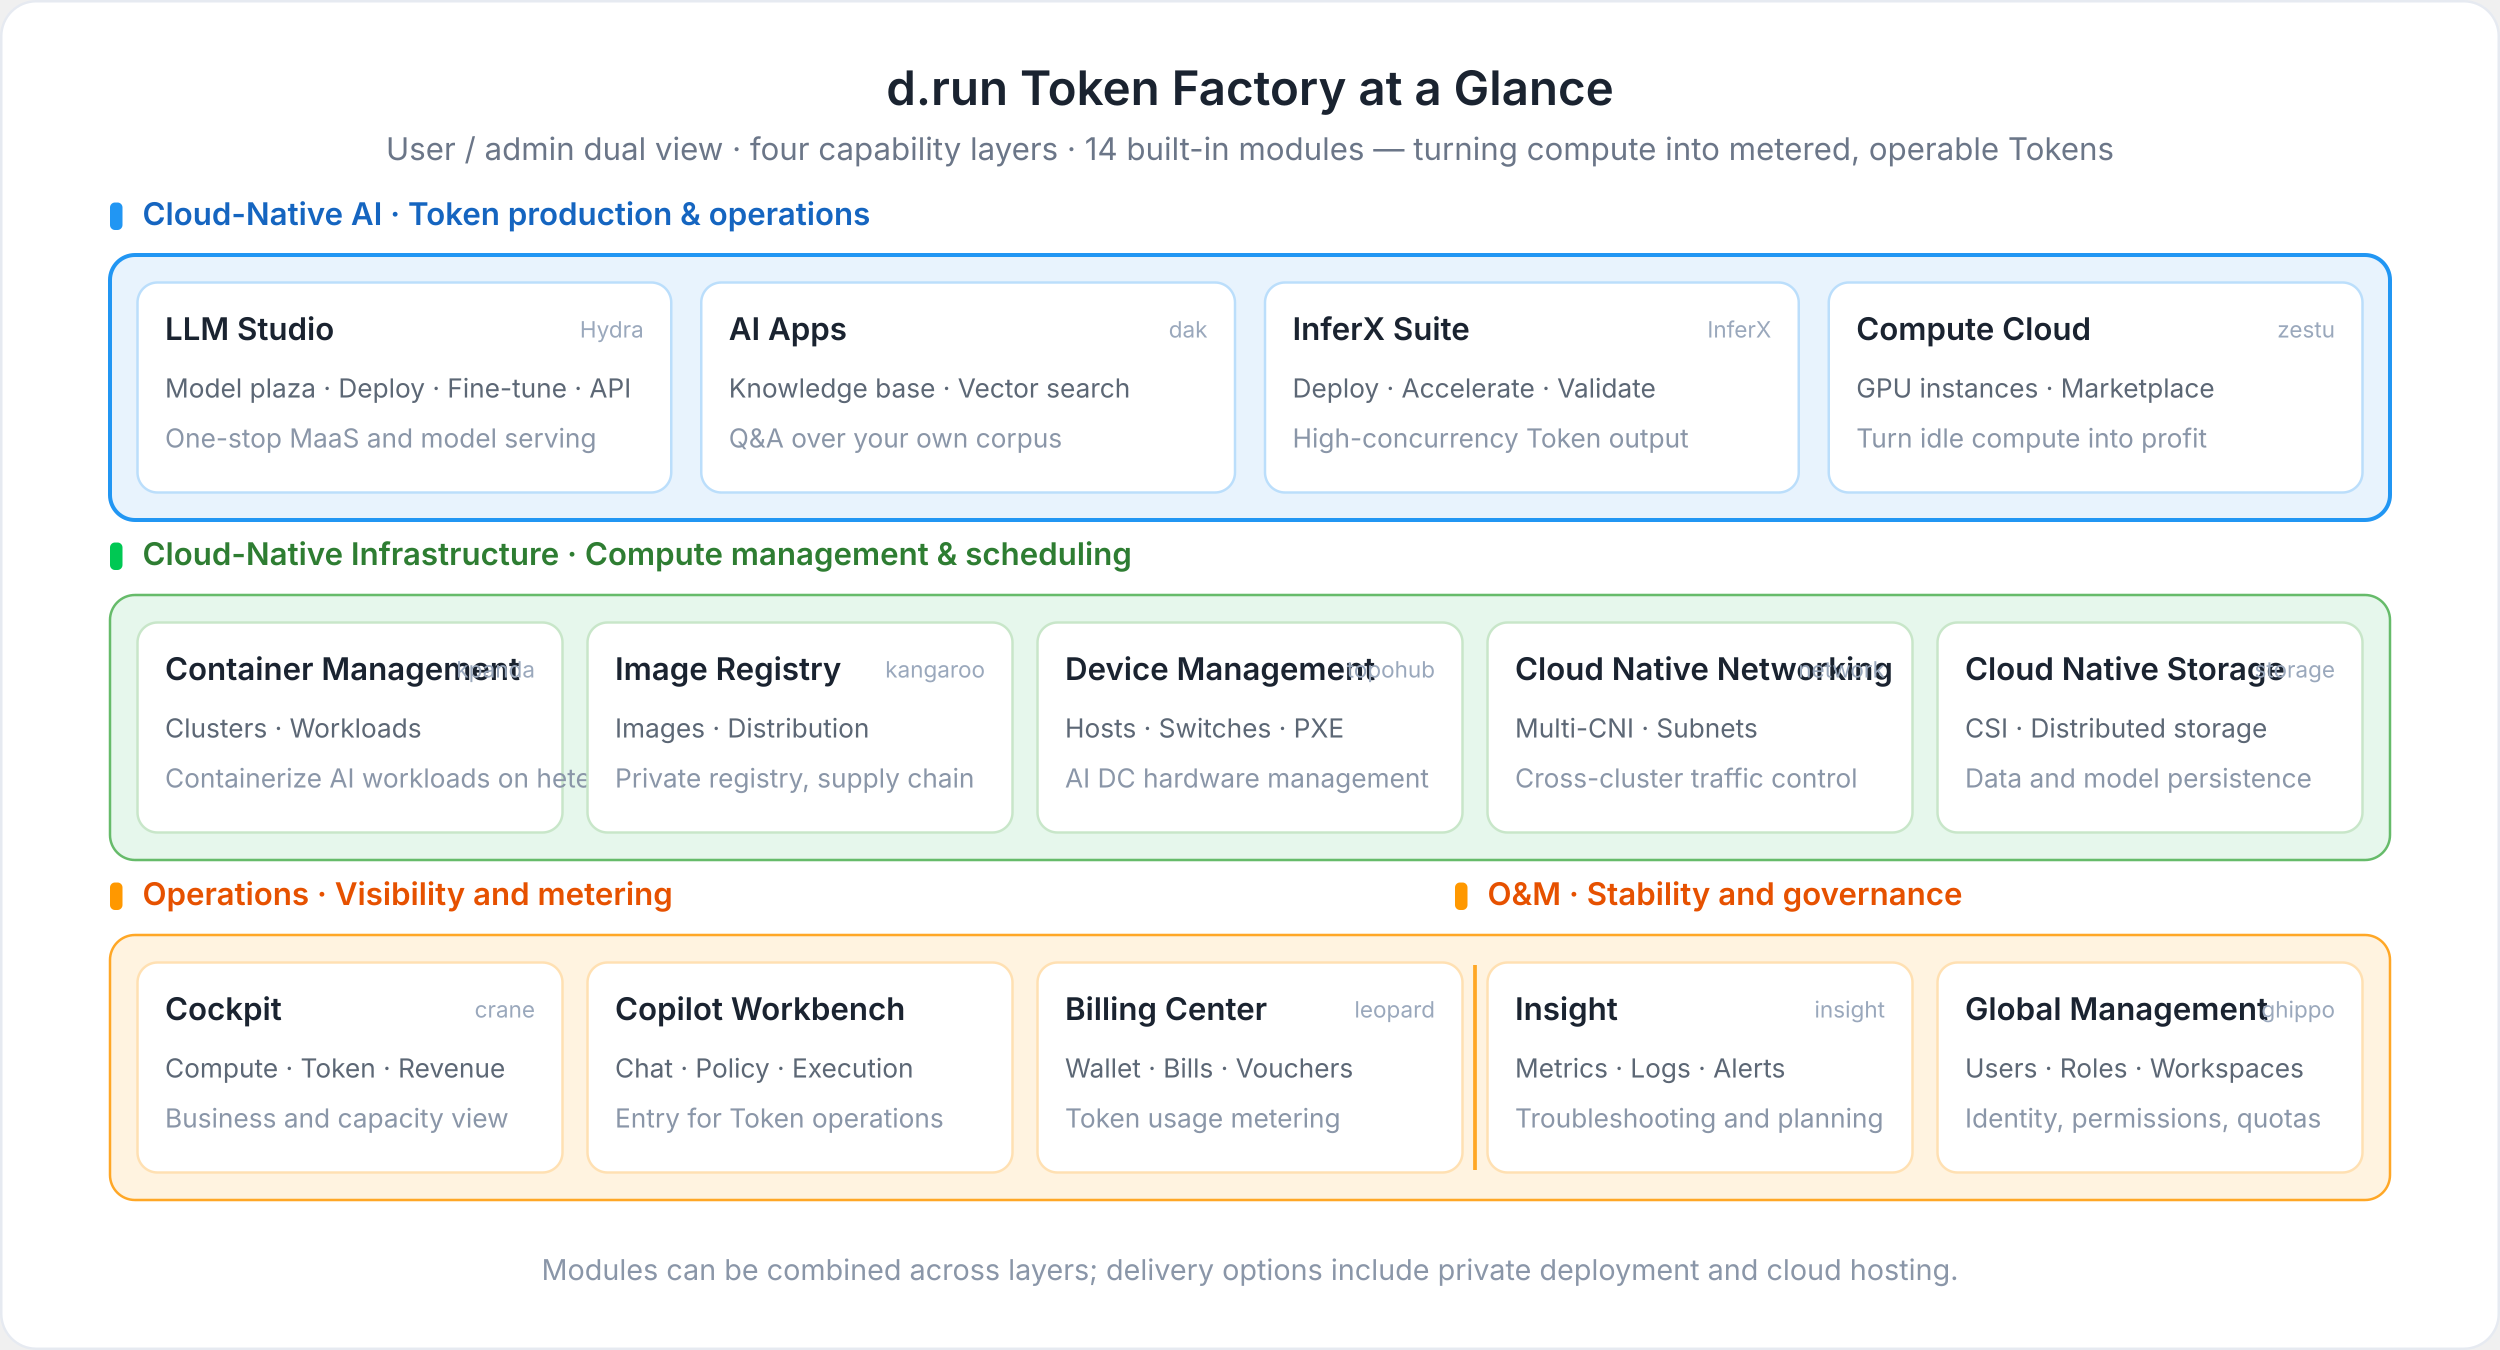
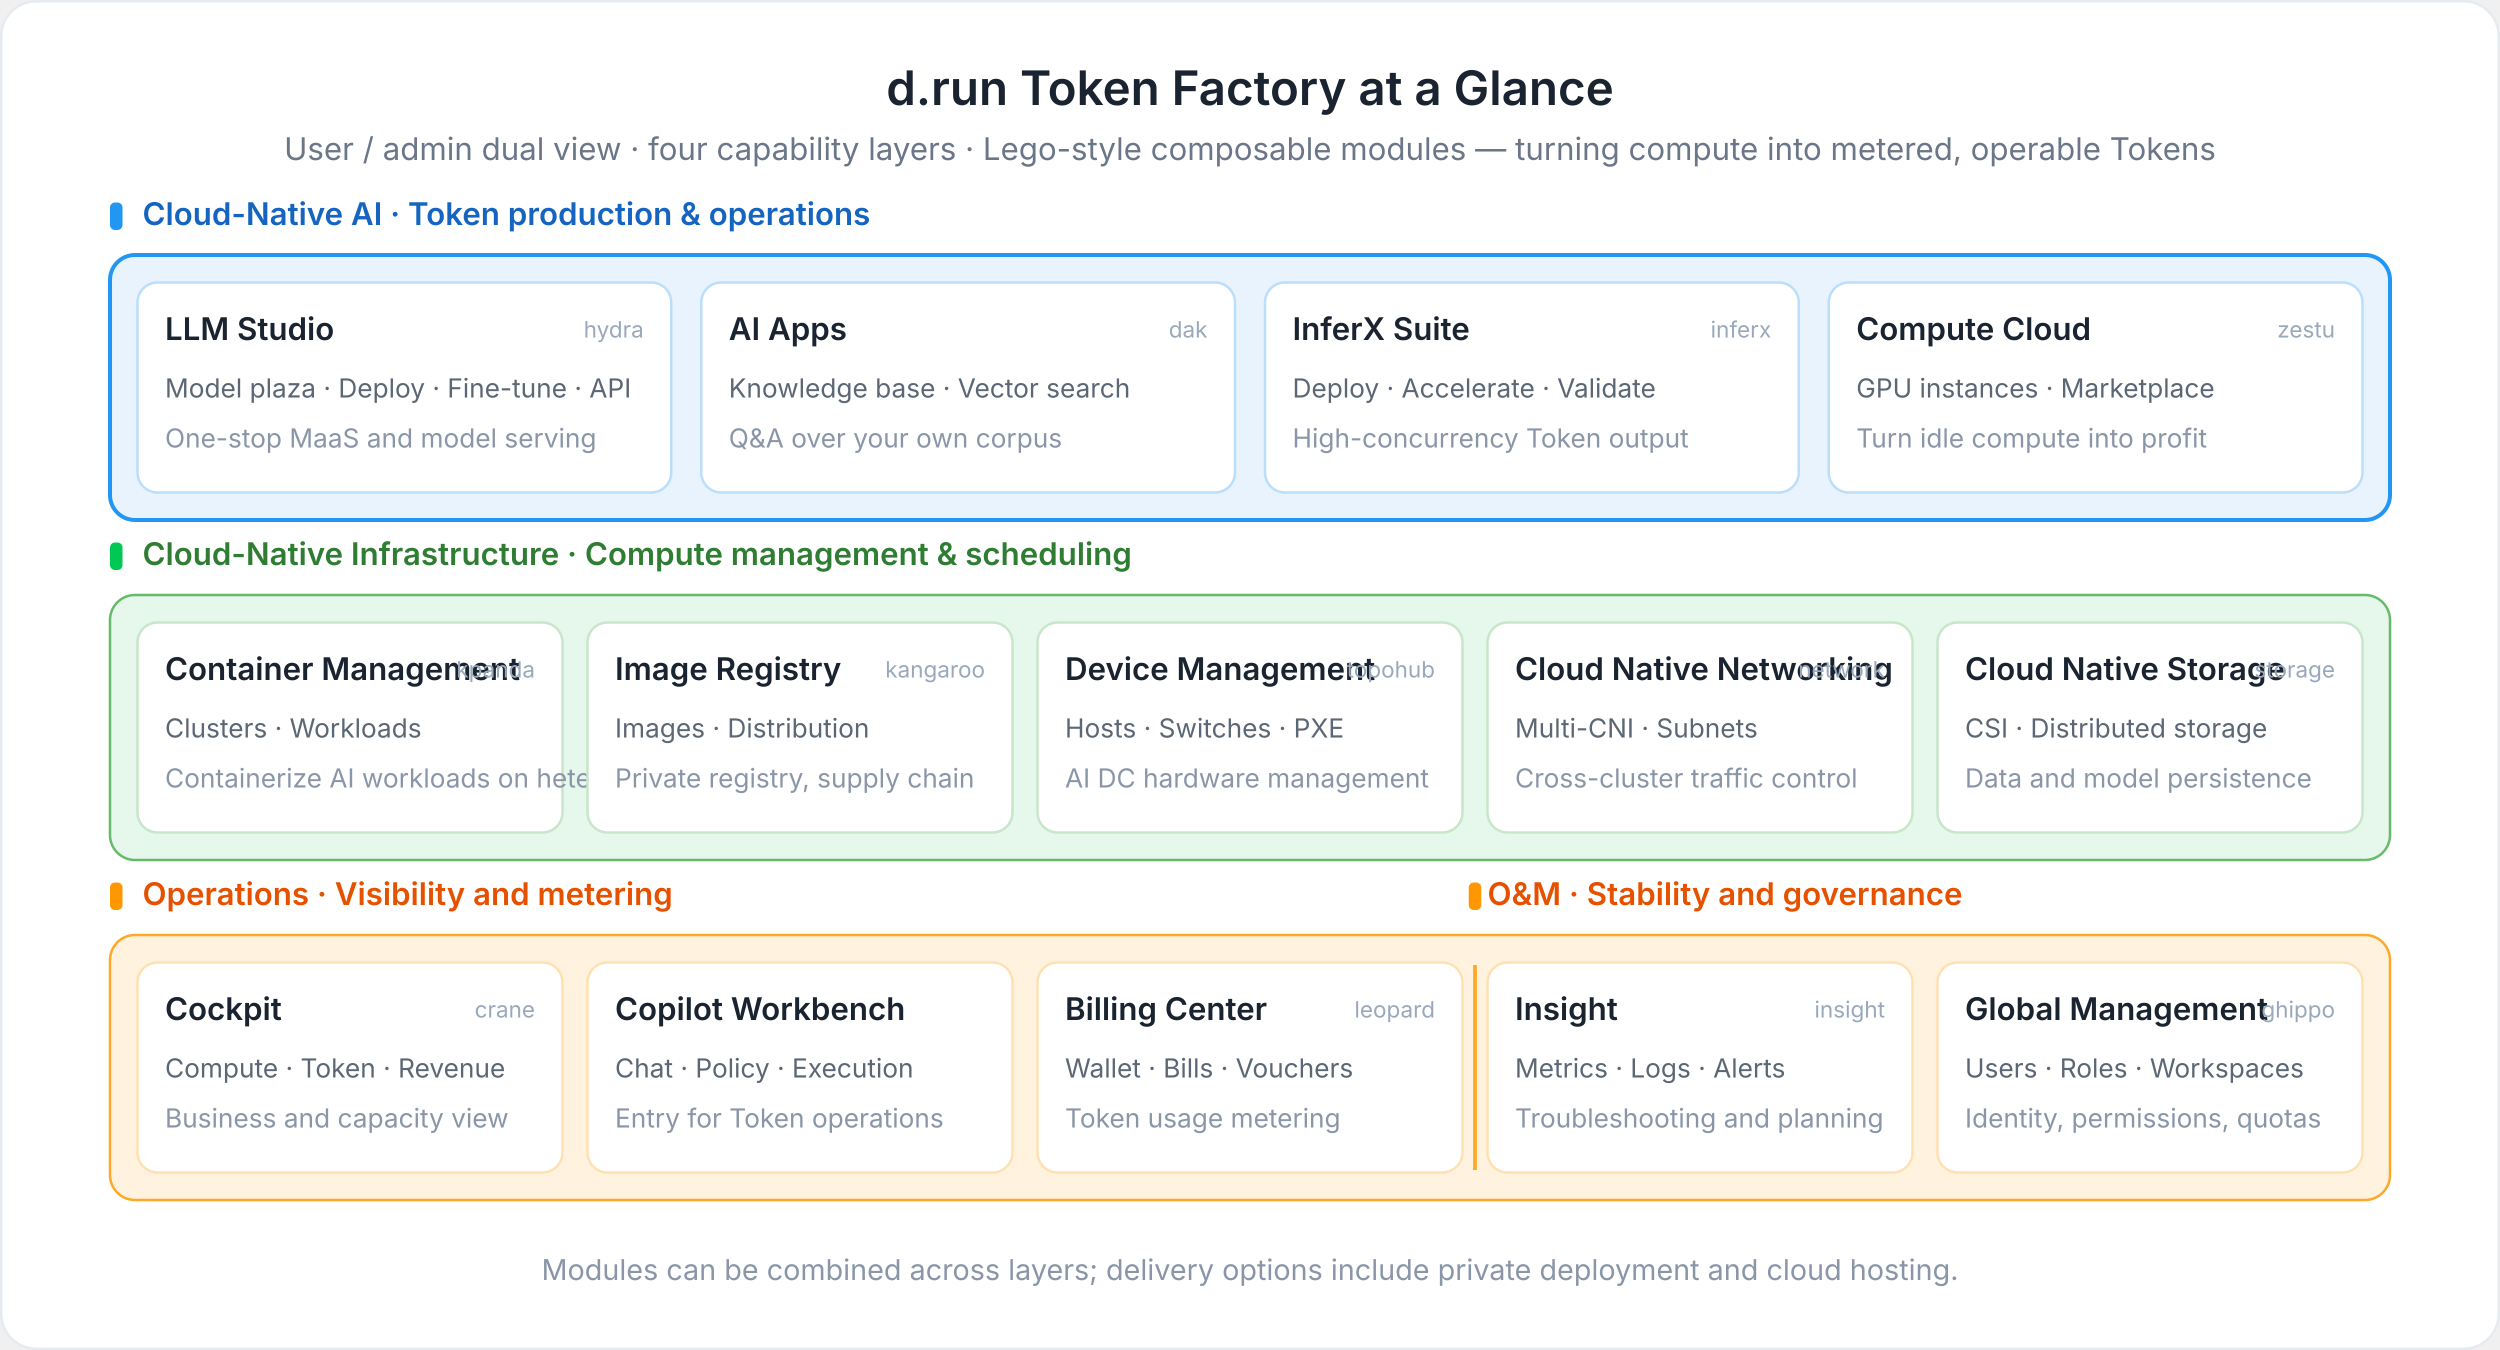
<svg xmlns="http://www.w3.org/2000/svg" width="1000" height="540" viewBox="0 0 1000 540" role="img" aria-labelledby="title desc">
  <style>
    /* Dark mode adaptation: site palette defaults to auto (follows OS). CSS rules override presentation attributes. */
    @media (prefers-color-scheme: dark) {
      /* outer card: transparent so it blends with the page background */
      rect[x="0.5"] { fill: rgba(255,255,255,0.015); stroke: #2e3540; }
      /* surfaces */
      [fill="#ffffff"]:not([x="0.5"]) { fill: #232936; }
      [fill="#e8f3fd"] { fill: #1c2838; }
      [fill="#e6f7ec"] { fill: #1b2c22; }
      [fill="#fff3e0"] { fill: #2b2519; }
      /* text */
      [fill="#1a2330"] { fill: #e6ebf2; }
      [fill="#6b7688"] { fill: #8b95a5; }
      [fill="#5c6775"] { fill: #b6bfcb; }
      [fill="#8a96a8"] { fill: #7e8794; }
      [fill="#9aa8bc"] { fill: #8291a8; }
      [fill="#1565c0"] { fill: #64b5f6; }
      [fill="#2e7d32"] { fill: #81c784; }
      [fill="#e65100"] { fill: #ffb74d; }
      /* strokes */
      [stroke="#2196f3"] { stroke: #42a5f5; }
      [stroke="#66bb6a"] { stroke: #4caf50; }
      [stroke="#ffa726"] { stroke: #ffb74d; }
      [stroke="#bbdefb"] { stroke: #2c4a6e; }
      [stroke="#c8e6c9"] { stroke: #2c5940; }
      [stroke="#ffe0b2"] { stroke: #5c4a26; }
    }
  </style>
  <rect x="0.5" y="0.5" width="999" height="539" rx="14" fill="#ffffff" stroke="#e6eaf1" />
  <text x="500" text-anchor="middle" y="42" font-family="-apple-system, 'PingFang SC', 'Microsoft YaHei', 'Segoe UI', sans-serif" font-size="19" font-weight="600" fill="#1a2330">d.run Token Factory at a Glance</text>
-   <text x="500" text-anchor="middle" y="64" font-family="-apple-system, 'PingFang SC', 'Microsoft YaHei', 'Segoe UI', sans-serif" font-size="12.5" fill="#6b7688">User / admin dual view · four capability layers · 14 built-in modules — turning compute into metered, operable Tokens</text>
+   <text x="500" text-anchor="middle" y="64" font-family="-apple-system, 'PingFang SC', 'Microsoft YaHei', 'Segoe UI', sans-serif" font-size="12.5" fill="#6b7688">User / admin dual view · four capability layers · Lego-style composable modules — turning compute into metered, operable Tokens</text>
  <rect x="44" y="81" width="5" height="11" rx="2" fill="#2196f3" />
  <text x="57" y="90" font-family="-apple-system, 'PingFang SC', 'Microsoft YaHei', 'Segoe UI', sans-serif" font-size="12.5" font-weight="600" fill="#1565c0">Cloud-Native AI · Token production &amp; operations</text>
  <rect x="44" y="102" width="912" height="106" rx="10" fill="#e8f3fd" stroke="#2196f3" stroke-width="1.6" />
  <rect x="55" y="113" width="213.5" height="84" rx="8" fill="#ffffff" stroke="#bbdefb" />
  <text x="66" y="136" font-family="-apple-system, 'PingFang SC', 'Microsoft YaHei', 'Segoe UI', sans-serif" font-size="12.5" font-weight="600" fill="#1a2330">LLM Studio</text>
-   <text x="257.5" y="135" text-anchor="end" font-family="-apple-system, 'PingFang SC', 'Microsoft YaHei', 'Segoe UI', sans-serif" font-size="9" fill="#9aa8bc">Hydra</text>
+   <text x="257.5" y="135" text-anchor="end" font-family="-apple-system, 'PingFang SC', 'Microsoft YaHei', 'Segoe UI', sans-serif" font-size="9" fill="#9aa8bc">hydra</text>
  <text x="66" y="159" font-family="-apple-system, 'PingFang SC', 'Microsoft YaHei', 'Segoe UI', sans-serif" font-size="10.5" fill="#5c6775">Model plaza · Deploy · Fine-tune · API</text>
  <text x="66" y="179" font-family="-apple-system, 'PingFang SC', 'Microsoft YaHei', 'Segoe UI', sans-serif" font-size="10.5" fill="#8a96a8">One-stop MaaS and model serving</text>
  <rect x="280.5" y="113" width="213.5" height="84" rx="8" fill="#ffffff" stroke="#bbdefb" />
  <text x="291.5" y="136" font-family="-apple-system, 'PingFang SC', 'Microsoft YaHei', 'Segoe UI', sans-serif" font-size="12.5" font-weight="600" fill="#1a2330">AI Apps</text>
  <text x="483" y="135" text-anchor="end" font-family="-apple-system, 'PingFang SC', 'Microsoft YaHei', 'Segoe UI', sans-serif" font-size="9" fill="#9aa8bc">dak</text>
  <text x="291.5" y="159" font-family="-apple-system, 'PingFang SC', 'Microsoft YaHei', 'Segoe UI', sans-serif" font-size="10.5" fill="#5c6775">Knowledge base · Vector search</text>
  <text x="291.5" y="179" font-family="-apple-system, 'PingFang SC', 'Microsoft YaHei', 'Segoe UI', sans-serif" font-size="10.5" fill="#8a96a8">Q&amp;A over your own corpus</text>
  <rect x="506" y="113" width="213.5" height="84" rx="8" fill="#ffffff" stroke="#bbdefb" />
  <text x="517" y="136" font-family="-apple-system, 'PingFang SC', 'Microsoft YaHei', 'Segoe UI', sans-serif" font-size="12.5" font-weight="600" fill="#1a2330">InferX Suite</text>
-   <text x="708.5" y="135" text-anchor="end" font-family="-apple-system, 'PingFang SC', 'Microsoft YaHei', 'Segoe UI', sans-serif" font-size="9" fill="#9aa8bc">InferX</text>
+   <text x="708.5" y="135" text-anchor="end" font-family="-apple-system, 'PingFang SC', 'Microsoft YaHei', 'Segoe UI', sans-serif" font-size="9" fill="#9aa8bc">inferx</text>
  <text x="517" y="159" font-family="-apple-system, 'PingFang SC', 'Microsoft YaHei', 'Segoe UI', sans-serif" font-size="10.5" fill="#5c6775">Deploy · Accelerate · Validate</text>
  <text x="517" y="179" font-family="-apple-system, 'PingFang SC', 'Microsoft YaHei', 'Segoe UI', sans-serif" font-size="10.5" fill="#8a96a8">High-concurrency Token output</text>
  <rect x="731.5" y="113" width="213.5" height="84" rx="8" fill="#ffffff" stroke="#bbdefb" />
  <text x="742.5" y="136" font-family="-apple-system, 'PingFang SC', 'Microsoft YaHei', 'Segoe UI', sans-serif" font-size="12.5" font-weight="600" fill="#1a2330">Compute Cloud</text>
  <text x="934" y="135" text-anchor="end" font-family="-apple-system, 'PingFang SC', 'Microsoft YaHei', 'Segoe UI', sans-serif" font-size="9" fill="#9aa8bc">zestu</text>
  <text x="742.5" y="159" font-family="-apple-system, 'PingFang SC', 'Microsoft YaHei', 'Segoe UI', sans-serif" font-size="10.5" fill="#5c6775">GPU instances · Marketplace</text>
  <text x="742.5" y="179" font-family="-apple-system, 'PingFang SC', 'Microsoft YaHei', 'Segoe UI', sans-serif" font-size="10.5" fill="#8a96a8">Turn idle compute into profit</text>
  <rect x="44" y="217" width="5" height="11" rx="2" fill="#00c853" />
  <text x="57" y="226" font-family="-apple-system, 'PingFang SC', 'Microsoft YaHei', 'Segoe UI', sans-serif" font-size="12.5" font-weight="600" fill="#2e7d32">Cloud-Native Infrastructure · Compute management &amp; scheduling</text>
  <rect x="44" y="238" width="912" height="106" rx="10" fill="#e6f7ec" stroke="#66bb6a" stroke-width="1" />
  <rect x="55" y="249" width="170" height="84" rx="8" fill="#ffffff" stroke="#c8e6c9" />
  <text x="66" y="272" font-family="-apple-system, 'PingFang SC', 'Microsoft YaHei', 'Segoe UI', sans-serif" font-size="12.5" font-weight="600" fill="#1a2330">Container Management</text>
  <text x="214" y="271" text-anchor="end" font-family="-apple-system, 'PingFang SC', 'Microsoft YaHei', 'Segoe UI', sans-serif" font-size="9" fill="#9aa8bc">kpanda</text>
  <text x="66" y="295" font-family="-apple-system, 'PingFang SC', 'Microsoft YaHei', 'Segoe UI', sans-serif" font-size="10.5" fill="#5c6775">Clusters · Workloads</text>
  <text x="66" y="315" font-family="-apple-system, 'PingFang SC', 'Microsoft YaHei', 'Segoe UI', sans-serif" font-size="10.5" fill="#8a96a8">Containerize AI workloads on heterogeneous GPUs</text>
  <rect x="235" y="249" width="170" height="84" rx="8" fill="#ffffff" stroke="#c8e6c9" />
  <text x="246" y="272" font-family="-apple-system, 'PingFang SC', 'Microsoft YaHei', 'Segoe UI', sans-serif" font-size="12.5" font-weight="600" fill="#1a2330">Image Registry</text>
  <text x="394" y="271" text-anchor="end" font-family="-apple-system, 'PingFang SC', 'Microsoft YaHei', 'Segoe UI', sans-serif" font-size="9" fill="#9aa8bc">kangaroo</text>
  <text x="246" y="295" font-family="-apple-system, 'PingFang SC', 'Microsoft YaHei', 'Segoe UI', sans-serif" font-size="10.5" fill="#5c6775">Images · Distribution</text>
  <text x="246" y="315" font-family="-apple-system, 'PingFang SC', 'Microsoft YaHei', 'Segoe UI', sans-serif" font-size="10.5" fill="#8a96a8">Private registry, supply chain</text>
  <rect x="415" y="249" width="170" height="84" rx="8" fill="#ffffff" stroke="#c8e6c9" />
  <text x="426" y="272" font-family="-apple-system, 'PingFang SC', 'Microsoft YaHei', 'Segoe UI', sans-serif" font-size="12.5" font-weight="600" fill="#1a2330">Device Management</text>
  <text x="574" y="271" text-anchor="end" font-family="-apple-system, 'PingFang SC', 'Microsoft YaHei', 'Segoe UI', sans-serif" font-size="9" fill="#9aa8bc">topohub</text>
  <text x="426" y="295" font-family="-apple-system, 'PingFang SC', 'Microsoft YaHei', 'Segoe UI', sans-serif" font-size="10.5" fill="#5c6775">Hosts · Switches · PXE</text>
  <text x="426" y="315" font-family="-apple-system, 'PingFang SC', 'Microsoft YaHei', 'Segoe UI', sans-serif" font-size="10.5" fill="#8a96a8">AI DC hardware management</text>
  <rect x="595" y="249" width="170" height="84" rx="8" fill="#ffffff" stroke="#c8e6c9" />
  <text x="606" y="272" font-family="-apple-system, 'PingFang SC', 'Microsoft YaHei', 'Segoe UI', sans-serif" font-size="12.5" font-weight="600" fill="#1a2330">Cloud Native Networking</text>
  <text x="754" y="271" text-anchor="end" font-family="-apple-system, 'PingFang SC', 'Microsoft YaHei', 'Segoe UI', sans-serif" font-size="9" fill="#9aa8bc">network</text>
  <text x="606" y="295" font-family="-apple-system, 'PingFang SC', 'Microsoft YaHei', 'Segoe UI', sans-serif" font-size="10.5" fill="#5c6775">Multi-CNI · Subnets</text>
  <text x="606" y="315" font-family="-apple-system, 'PingFang SC', 'Microsoft YaHei', 'Segoe UI', sans-serif" font-size="10.5" fill="#8a96a8">Cross-cluster traffic control</text>
  <rect x="775" y="249" width="170" height="84" rx="8" fill="#ffffff" stroke="#c8e6c9" />
  <text x="786" y="272" font-family="-apple-system, 'PingFang SC', 'Microsoft YaHei', 'Segoe UI', sans-serif" font-size="12.5" font-weight="600" fill="#1a2330">Cloud Native Storage</text>
  <text x="934" y="271" text-anchor="end" font-family="-apple-system, 'PingFang SC', 'Microsoft YaHei', 'Segoe UI', sans-serif" font-size="9" fill="#9aa8bc">storage</text>
  <text x="786" y="295" font-family="-apple-system, 'PingFang SC', 'Microsoft YaHei', 'Segoe UI', sans-serif" font-size="10.5" fill="#5c6775">CSI · Distributed storage</text>
  <text x="786" y="315" font-family="-apple-system, 'PingFang SC', 'Microsoft YaHei', 'Segoe UI', sans-serif" font-size="10.5" fill="#8a96a8">Data and model persistence</text>
  <rect x="44" y="353" width="5" height="11" rx="2" fill="#ff9800" />
  <text x="57" y="362" font-family="-apple-system, 'PingFang SC', 'Microsoft YaHei', 'Segoe UI', sans-serif" font-size="12.5" font-weight="600" fill="#e65100">Operations · Visibility and metering</text>
-   <rect x="582" y="353" width="5" height="11" rx="2" fill="#ff9800" />
+   <rect x="587.5" y="353" width="5" height="11" rx="2" fill="#ff9800" />
  <text x="595" y="362" font-family="-apple-system, 'PingFang SC', 'Microsoft YaHei', 'Segoe UI', sans-serif" font-size="12.5" font-weight="600" fill="#e65100">O&amp;M · Stability and governance</text>
  <rect x="44" y="374" width="912" height="106" rx="10" fill="#fff3e0" stroke="#ffa726" stroke-width="1" />
  <line x1="590" y1="386" x2="590" y2="468" stroke="#ffa726" stroke-width="1.5" />
  <rect x="55" y="385" width="170" height="84" rx="8" fill="#ffffff" stroke="#ffe0b2" />
  <text x="66" y="408" font-family="-apple-system, 'PingFang SC', 'Microsoft YaHei', 'Segoe UI', sans-serif" font-size="12.5" font-weight="600" fill="#1a2330">Cockpit</text>
  <text x="214" y="407" text-anchor="end" font-family="-apple-system, 'PingFang SC', 'Microsoft YaHei', 'Segoe UI', sans-serif" font-size="9" fill="#9aa8bc">crane</text>
  <text x="66" y="431" font-family="-apple-system, 'PingFang SC', 'Microsoft YaHei', 'Segoe UI', sans-serif" font-size="10.5" fill="#5c6775">Compute · Token · Revenue</text>
  <text x="66" y="451" font-family="-apple-system, 'PingFang SC', 'Microsoft YaHei', 'Segoe UI', sans-serif" font-size="10.5" fill="#8a96a8">Business and capacity view</text>
  <rect x="235" y="385" width="170" height="84" rx="8" fill="#ffffff" stroke="#ffe0b2" />
  <text x="246" y="408" font-family="-apple-system, 'PingFang SC', 'Microsoft YaHei', 'Segoe UI', sans-serif" font-size="12.5" font-weight="600" fill="#1a2330">Copilot Workbench</text>
  <text x="246" y="431" font-family="-apple-system, 'PingFang SC', 'Microsoft YaHei', 'Segoe UI', sans-serif" font-size="10.5" fill="#5c6775">Chat · Policy · Execution</text>
  <text x="246" y="451" font-family="-apple-system, 'PingFang SC', 'Microsoft YaHei', 'Segoe UI', sans-serif" font-size="10.5" fill="#8a96a8">Entry for Token operations</text>
  <rect x="415" y="385" width="170" height="84" rx="8" fill="#ffffff" stroke="#ffe0b2" />
  <text x="426" y="408" font-family="-apple-system, 'PingFang SC', 'Microsoft YaHei', 'Segoe UI', sans-serif" font-size="12.5" font-weight="600" fill="#1a2330">Billing Center</text>
  <text x="574" y="407" text-anchor="end" font-family="-apple-system, 'PingFang SC', 'Microsoft YaHei', 'Segoe UI', sans-serif" font-size="9" fill="#9aa8bc">leopard</text>
  <text x="426" y="431" font-family="-apple-system, 'PingFang SC', 'Microsoft YaHei', 'Segoe UI', sans-serif" font-size="10.5" fill="#5c6775">Wallet · Bills · Vouchers</text>
  <text x="426" y="451" font-family="-apple-system, 'PingFang SC', 'Microsoft YaHei', 'Segoe UI', sans-serif" font-size="10.5" fill="#8a96a8">Token usage metering</text>
  <rect x="595" y="385" width="170" height="84" rx="8" fill="#ffffff" stroke="#ffe0b2" />
  <text x="606" y="408" font-family="-apple-system, 'PingFang SC', 'Microsoft YaHei', 'Segoe UI', sans-serif" font-size="12.5" font-weight="600" fill="#1a2330">Insight</text>
  <text x="754" y="407" text-anchor="end" font-family="-apple-system, 'PingFang SC', 'Microsoft YaHei', 'Segoe UI', sans-serif" font-size="9" fill="#9aa8bc">insight</text>
  <text x="606" y="431" font-family="-apple-system, 'PingFang SC', 'Microsoft YaHei', 'Segoe UI', sans-serif" font-size="10.5" fill="#5c6775">Metrics · Logs · Alerts</text>
  <text x="606" y="451" font-family="-apple-system, 'PingFang SC', 'Microsoft YaHei', 'Segoe UI', sans-serif" font-size="10.5" fill="#8a96a8">Troubleshooting and planning</text>
  <rect x="775" y="385" width="170" height="84" rx="8" fill="#ffffff" stroke="#ffe0b2" />
  <text x="786" y="408" font-family="-apple-system, 'PingFang SC', 'Microsoft YaHei', 'Segoe UI', sans-serif" font-size="12.5" font-weight="600" fill="#1a2330">Global Management</text>
  <text x="934" y="407" text-anchor="end" font-family="-apple-system, 'PingFang SC', 'Microsoft YaHei', 'Segoe UI', sans-serif" font-size="9" fill="#9aa8bc">ghippo</text>
  <text x="786" y="431" font-family="-apple-system, 'PingFang SC', 'Microsoft YaHei', 'Segoe UI', sans-serif" font-size="10.5" fill="#5c6775">Users · Roles · Workspaces</text>
  <text x="786" y="451" font-family="-apple-system, 'PingFang SC', 'Microsoft YaHei', 'Segoe UI', sans-serif" font-size="10.5" fill="#8a96a8">Identity, permissions, quotas</text>
  <text x="500" text-anchor="middle" y="512" font-family="-apple-system, 'PingFang SC', 'Microsoft YaHei', 'Segoe UI', sans-serif" font-size="11.5" fill="#8a96a8">Modules can be combined across layers; delivery options include private deployment and cloud hosting.</text>
</svg>
